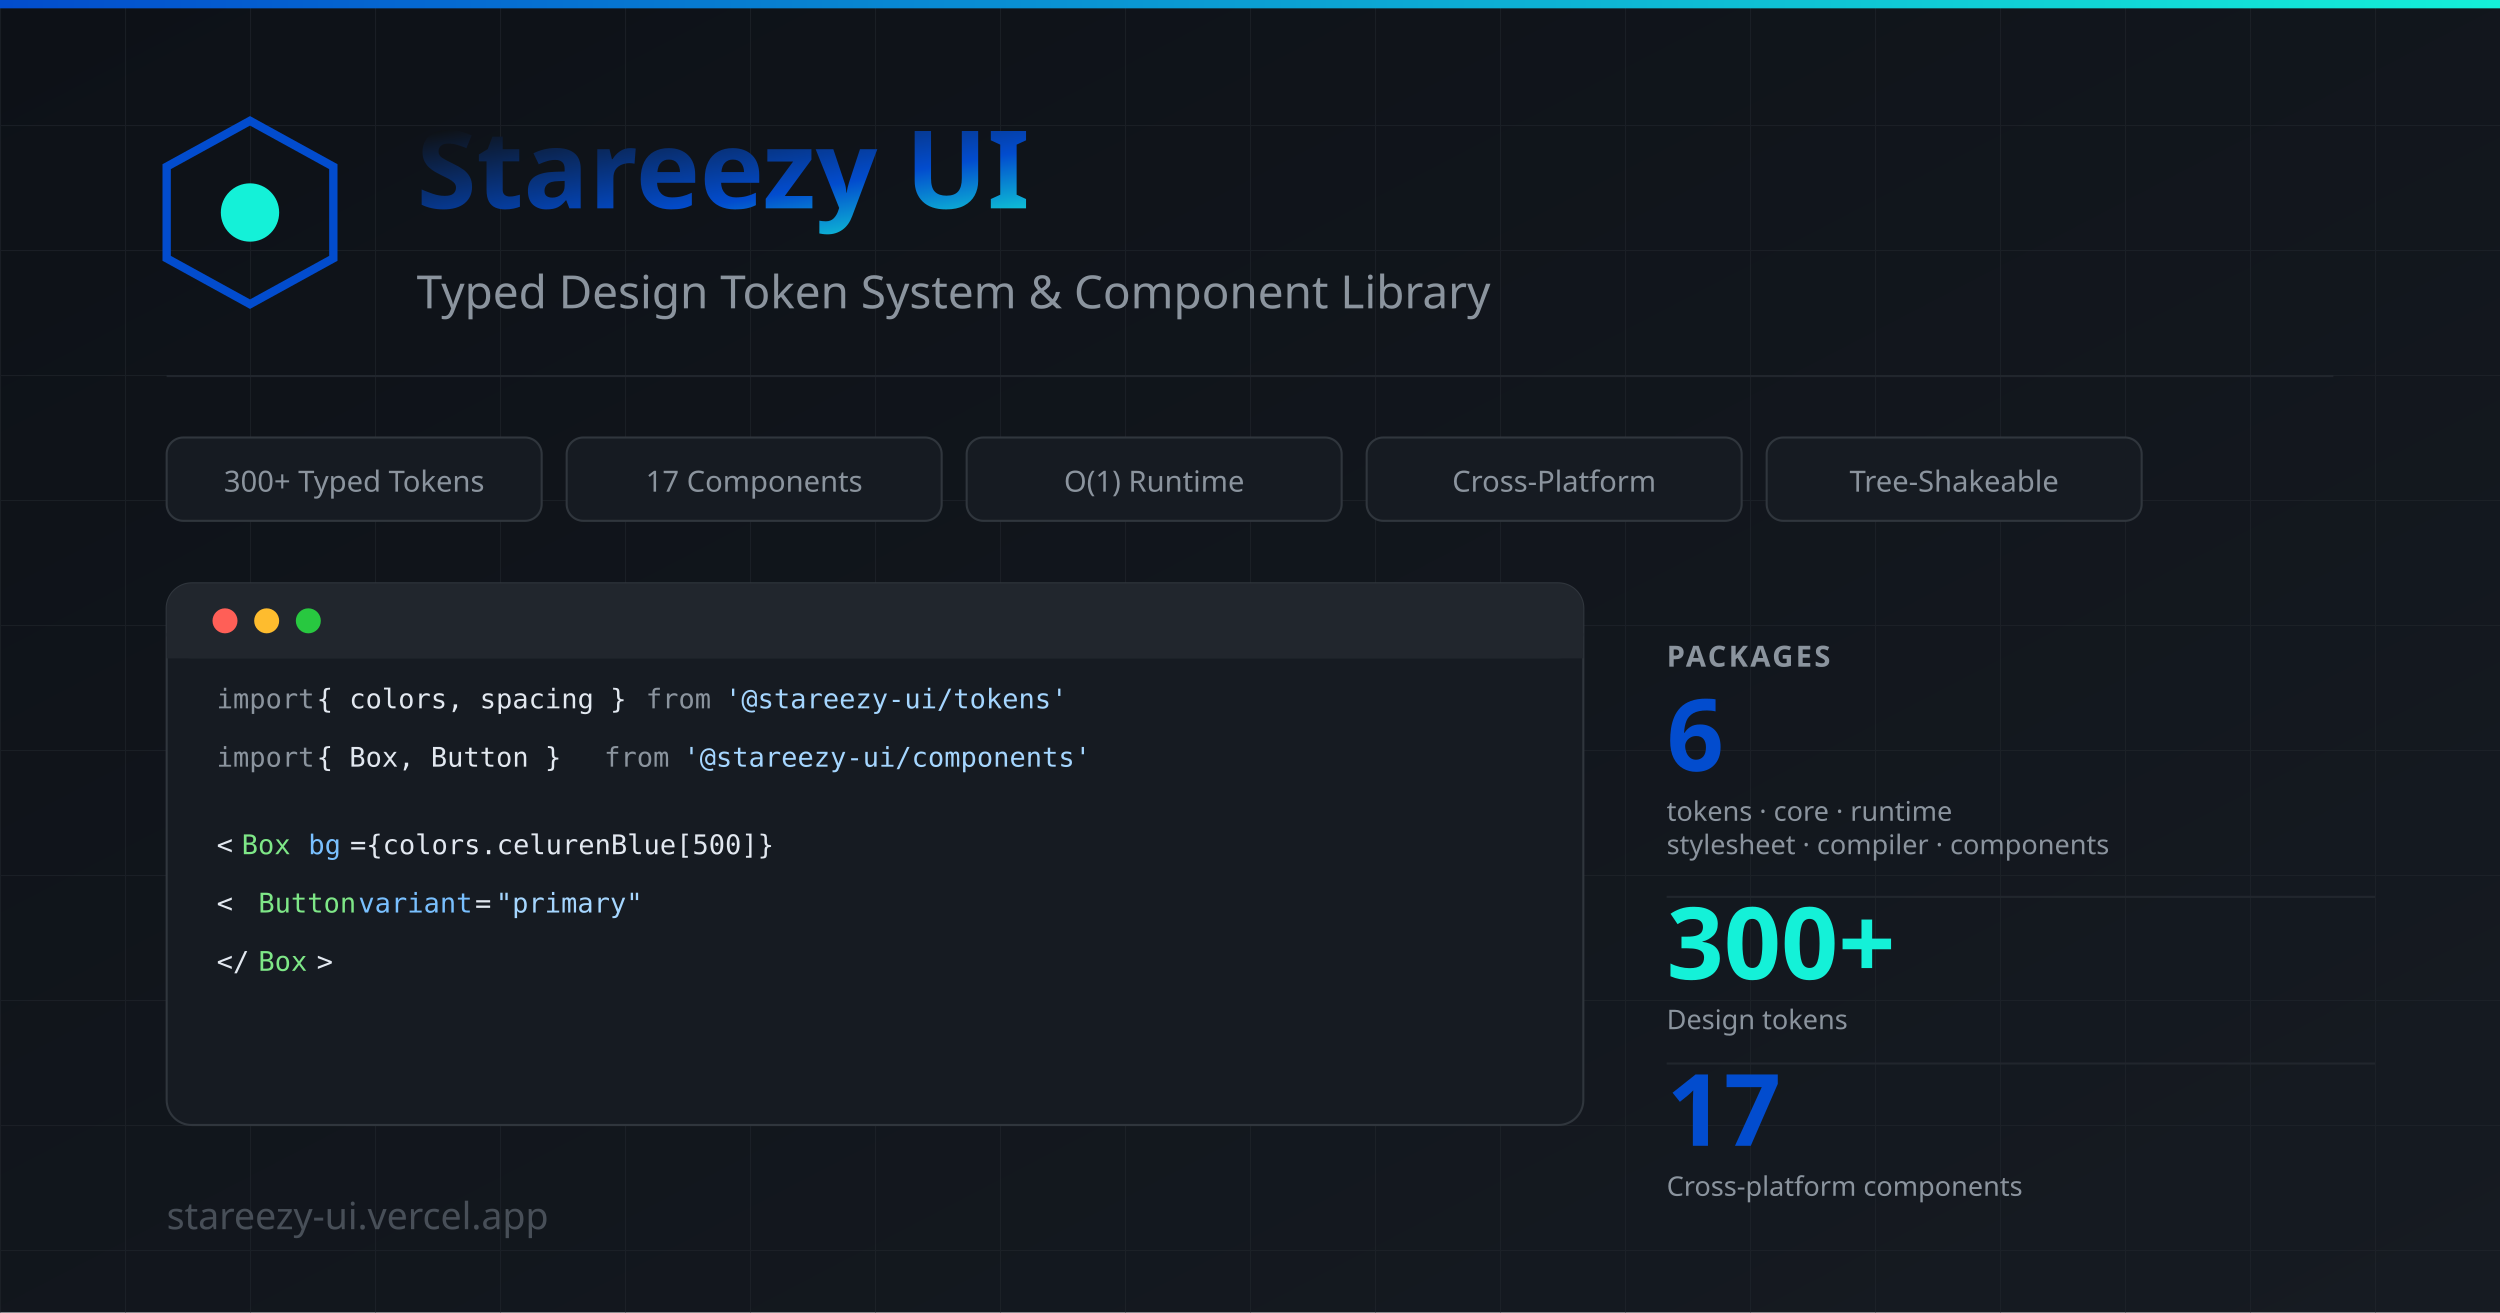
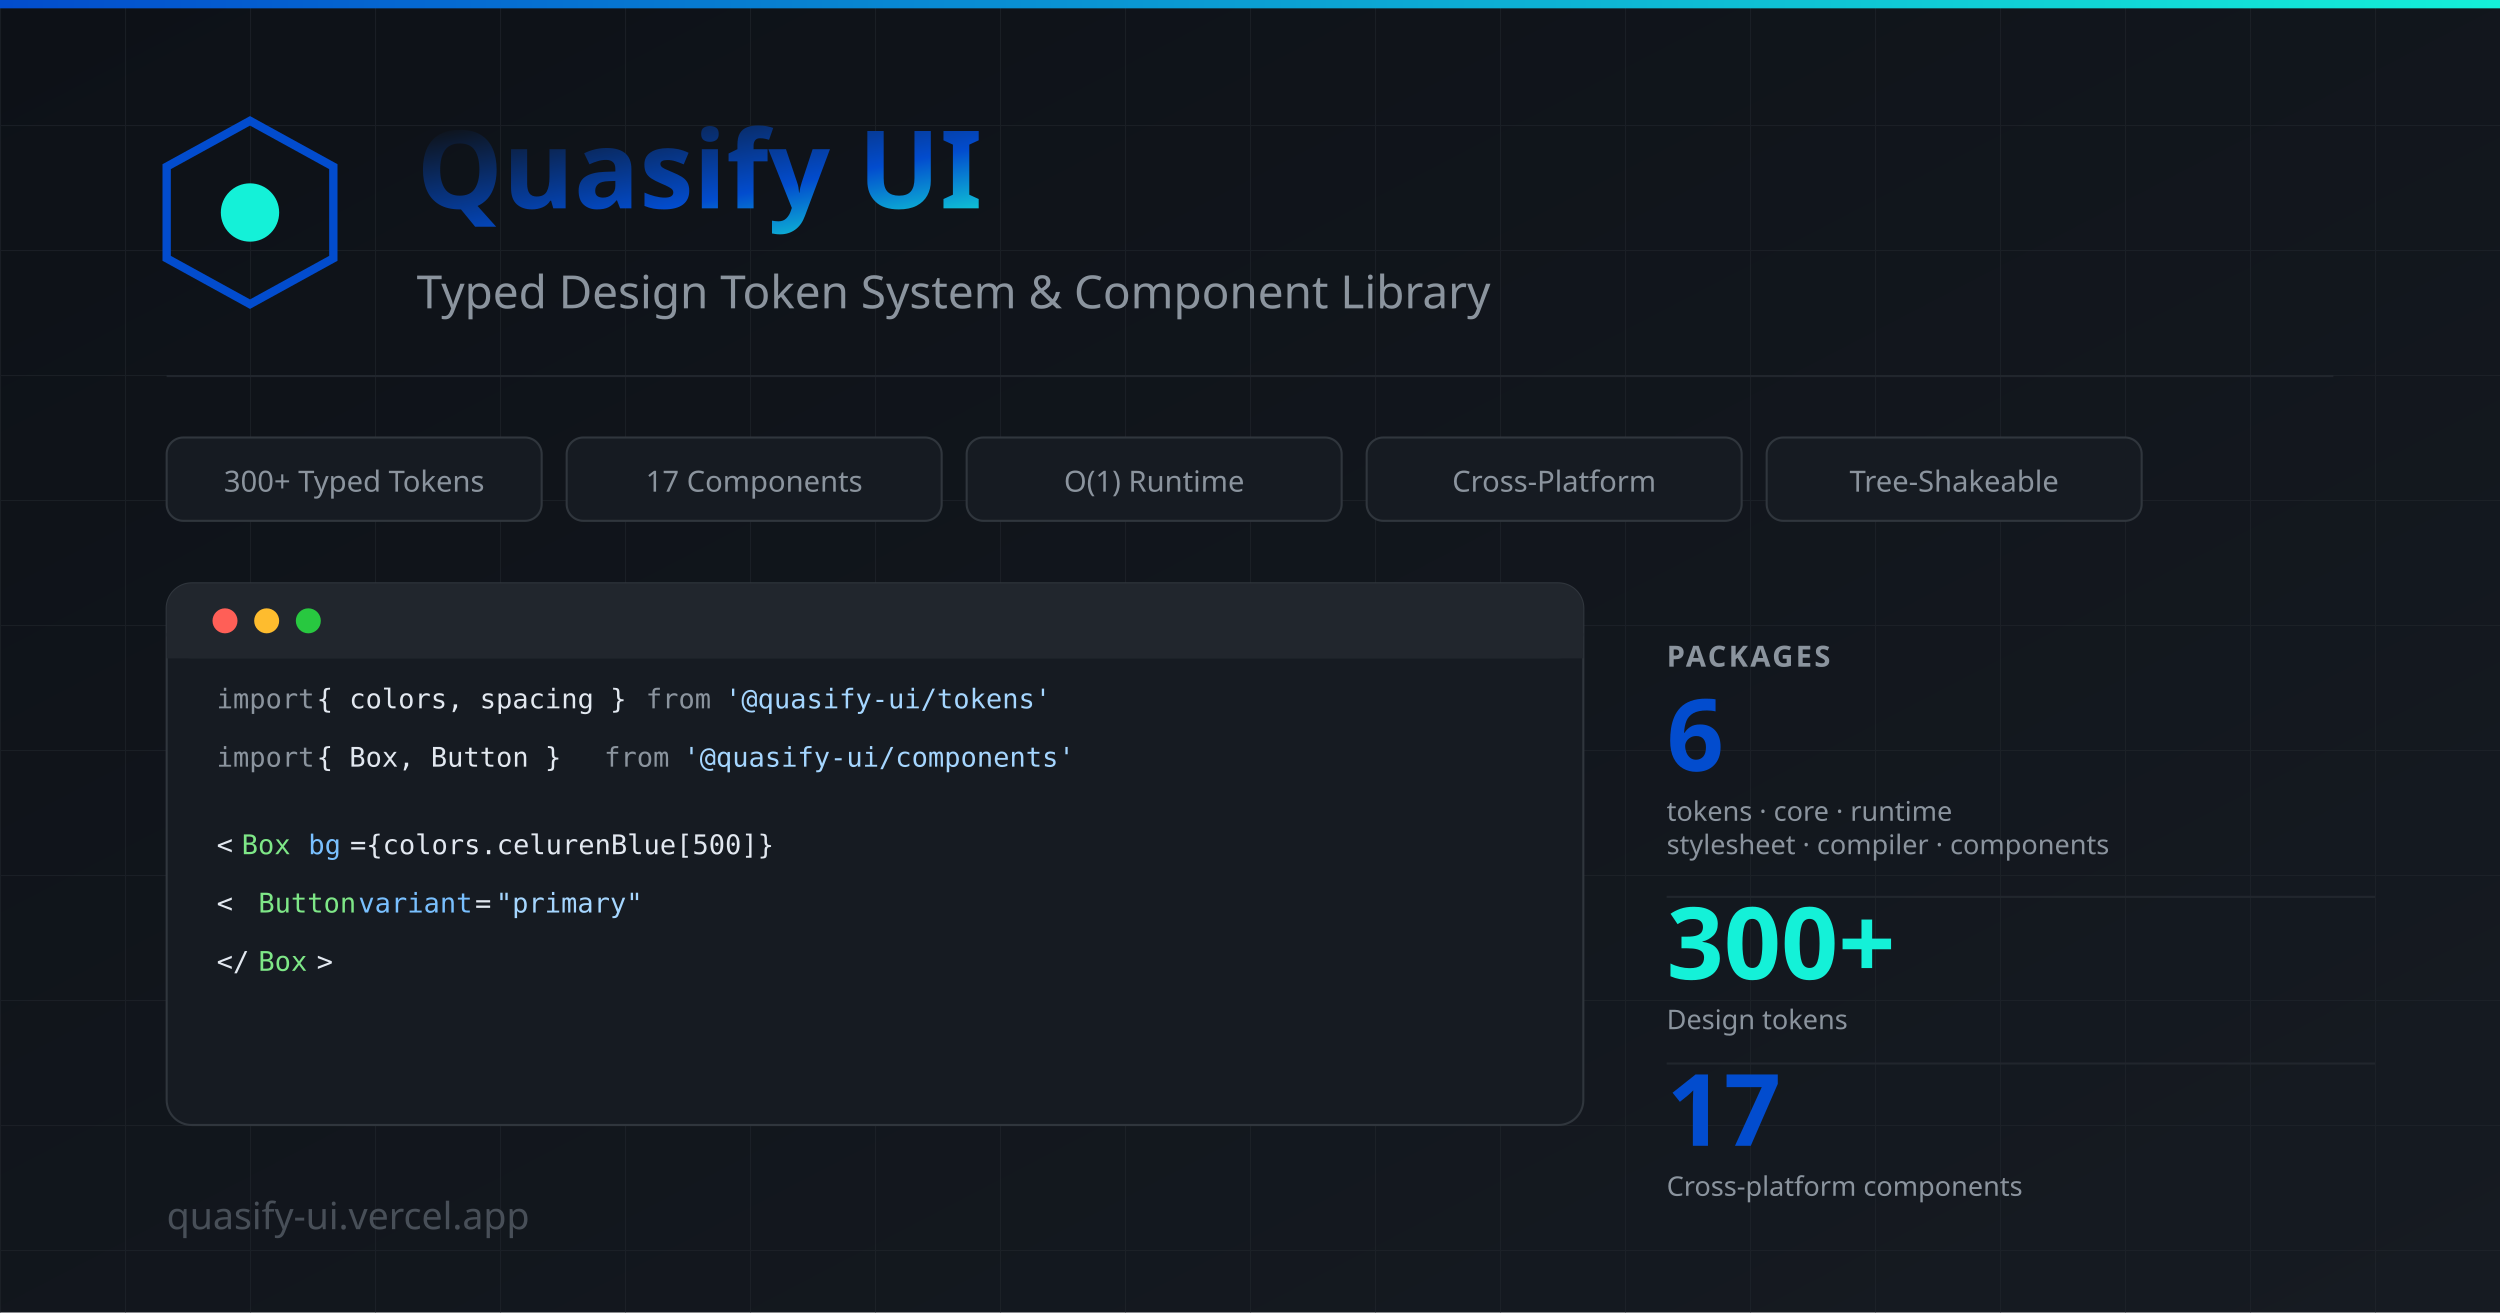
<svg xmlns="http://www.w3.org/2000/svg" viewBox="0 0 1200 630" width="1200" height="630">
  <defs>
    <linearGradient id="bg" x1="0%" y1="0%" x2="100%" y2="100%">
      <stop offset="0%" stop-color="#0d1117" />
      <stop offset="100%" stop-color="#161b22" />
    </linearGradient>
    <linearGradient id="accent" x1="0%" y1="0%" x2="100%" y2="0%">
      <stop offset="0%" stop-color="#024CCE" />
      <stop offset="100%" stop-color="#14F1D8" />
    </linearGradient>
    <linearGradient id="title-grad" x1="0%" y1="0%" x2="100%" y2="100%">
      <stop offset="0%" stop-color="#0F1010" />
      <stop offset="60%" stop-color="#024CCE" />
      <stop offset="100%" stop-color="#14F1D8" />
    </linearGradient>
  </defs>
  <rect width="1200" height="630" fill="url(#bg)" />
  <pattern id="grid" width="60" height="60" patternUnits="userSpaceOnUse">
    <path d="M 60 0 L 0 0 0 60" fill="none" stroke="#21262d" stroke-width="1" />
  </pattern>
  <rect width="1200" height="630" fill="url(#grid)" opacity="0.6" />
  <rect x="0" y="0" width="1200" height="4" fill="url(#accent)" />
  <polygon points="80,80 120,58 160,80 160,124 120,146 80,124" fill="none" stroke="#024CCE" stroke-width="4" />
  <circle cx="120" cy="102" r="14" fill="#14F1D8" />
-   <text x="200" y="100" font-size="52" font-weight="900" font-family="system-ui,sans-serif" fill="url(#title-grad)">Stareezy UI</text>
+   <text x="200" y="100" font-size="52" font-weight="900" font-family="system-ui,sans-serif" fill="url(#title-grad)">Quasify UI</text>
  <text x="200" y="148" font-size="22" font-family="system-ui,sans-serif" fill="#8b949e">Typed Design Token System &amp; Component Library</text>
  <rect x="80" y="180" width="1040" height="1" fill="#21262d" />
  <g transform="translate(80, 210)">
    <rect x="0" y="0" width="180" height="40" rx="8" fill="#161b22" stroke="#30363d" stroke-width="1" />
    <text x="90" y="26" font-size="14" text-anchor="middle" font-family="system-ui,sans-serif" fill="#8b949e">300+ Typed Tokens</text>
    <rect x="192" y="0" width="180" height="40" rx="8" fill="#161b22" stroke="#30363d" stroke-width="1" />
    <text x="282" y="26" font-size="14" text-anchor="middle" font-family="system-ui,sans-serif" fill="#8b949e">17 Components</text>
    <rect x="384" y="0" width="180" height="40" rx="8" fill="#161b22" stroke="#30363d" stroke-width="1" />
    <text x="474" y="26" font-size="14" text-anchor="middle" font-family="system-ui,sans-serif" fill="#8b949e">O(1) Runtime</text>
    <rect x="576" y="0" width="180" height="40" rx="8" fill="#161b22" stroke="#30363d" stroke-width="1" />
    <text x="666" y="26" font-size="14" text-anchor="middle" font-family="system-ui,sans-serif" fill="#8b949e">Cross-Platform</text>
    <rect x="768" y="0" width="180" height="40" rx="8" fill="#161b22" stroke="#30363d" stroke-width="1" />
    <text x="858" y="26" font-size="14" text-anchor="middle" font-family="system-ui,sans-serif" fill="#8b949e">Tree-Shakeable</text>
  </g>
  <rect x="80" y="280" width="680" height="260" rx="12" fill="#161b22" stroke="#30363d" stroke-width="1" />
  <rect x="80" y="280" width="680" height="36" rx="12" fill="#21262d" />
  <rect x="80" y="304" width="680" height="12" fill="#21262d" />
  <circle cx="108" cy="298" r="6" fill="#ff5f57" />
  <circle cx="128" cy="298" r="6" fill="#febc2e" />
  <circle cx="148" cy="298" r="6" fill="#28c840" />
  <text x="104" y="340" font-size="13" font-family="monospace" fill="#8b949e">import</text>
  <text x="152" y="340" font-size="13" font-family="monospace" fill="#e2e8f0">{ colors, spacing }</text>
  <text x="310" y="340" font-size="13" font-family="monospace" fill="#8b949e">from</text>
-   <text x="348" y="340" font-size="13" font-family="monospace" fill="#a5d6ff">'@stareezy-ui/tokens'</text>
+   <text x="348" y="340" font-size="13" font-family="monospace" fill="#a5d6ff">'@quasify-ui/tokens'</text>
  <text x="104" y="368" font-size="13" font-family="monospace" fill="#8b949e">import</text>
  <text x="152" y="368" font-size="13" font-family="monospace" fill="#e2e8f0">{ Box, Button }</text>
  <text x="290" y="368" font-size="13" font-family="monospace" fill="#8b949e">from</text>
-   <text x="328" y="368" font-size="13" font-family="monospace" fill="#a5d6ff">'@stareezy-ui/components'</text>
+   <text x="328" y="368" font-size="13" font-family="monospace" fill="#a5d6ff">'@quasify-ui/components'</text>
  <text x="104" y="410" font-size="13" font-family="monospace" fill="#e2e8f0">&lt;</text>
  <text x="116" y="410" font-size="13" font-family="monospace" fill="#7ee787">Box</text>
  <text x="148" y="410" font-size="13" font-family="monospace" fill="#79c0ff">bg</text>
  <text x="168" y="410" font-size="13" font-family="monospace" fill="#e2e8f0">={colors.celurenBlue[500]}</text>
  <text x="104" y="438" font-size="13" font-family="monospace" fill="#e2e8f0">  &lt;</text>
  <text x="124" y="438" font-size="13" font-family="monospace" fill="#7ee787">Button</text>
  <text x="172" y="438" font-size="13" font-family="monospace" fill="#79c0ff">variant</text>
  <text x="228" y="438" font-size="13" font-family="monospace" fill="#e2e8f0">=</text>
  <text x="238" y="438" font-size="13" font-family="monospace" fill="#a5d6ff">"primary"</text>
  <text x="104" y="466" font-size="13" font-family="monospace" fill="#e2e8f0">&lt;/</text>
  <text x="124" y="466" font-size="13" font-family="monospace" fill="#7ee787">Box</text>
  <text x="152" y="466" font-size="13" font-family="monospace" fill="#e2e8f0">&gt;</text>
  <g transform="translate(800, 290)">
    <text x="0" y="30" font-size="14" font-family="system-ui,sans-serif" fill="#8b949e" font-weight="600" text-transform="uppercase" letter-spacing="0.08em">PACKAGES</text>
    <text x="0" y="80" font-size="48" font-weight="800" font-family="system-ui,sans-serif" fill="#024CCE">6</text>
    <text x="0" y="104" font-size="13" font-family="system-ui,sans-serif" fill="#8b949e">tokens · core · runtime</text>
    <text x="0" y="120" font-size="13" font-family="system-ui,sans-serif" fill="#8b949e">stylesheet · compiler · components</text>
    <rect x="0" y="140" width="340" height="1" fill="#21262d" />
    <text x="0" y="180" font-size="48" font-weight="800" font-family="system-ui,sans-serif" fill="#14F1D8">300+</text>
    <text x="0" y="204" font-size="13" font-family="system-ui,sans-serif" fill="#8b949e">Design tokens</text>
    <rect x="0" y="220" width="340" height="1" fill="#21262d" />
    <text x="0" y="260" font-size="48" font-weight="800" font-family="system-ui,sans-serif" fill="#024CCE">17</text>
    <text x="0" y="284" font-size="13" font-family="system-ui,sans-serif" fill="#8b949e">Cross-platform components</text>
  </g>
-   <text x="80" y="590" font-size="18" font-family="system-ui,sans-serif" fill="#484f58">stareezy-ui.vercel.app</text>
+   <text x="80" y="590" font-size="18" font-family="system-ui,sans-serif" fill="#484f58">quasify-ui.vercel.app</text>
</svg>
